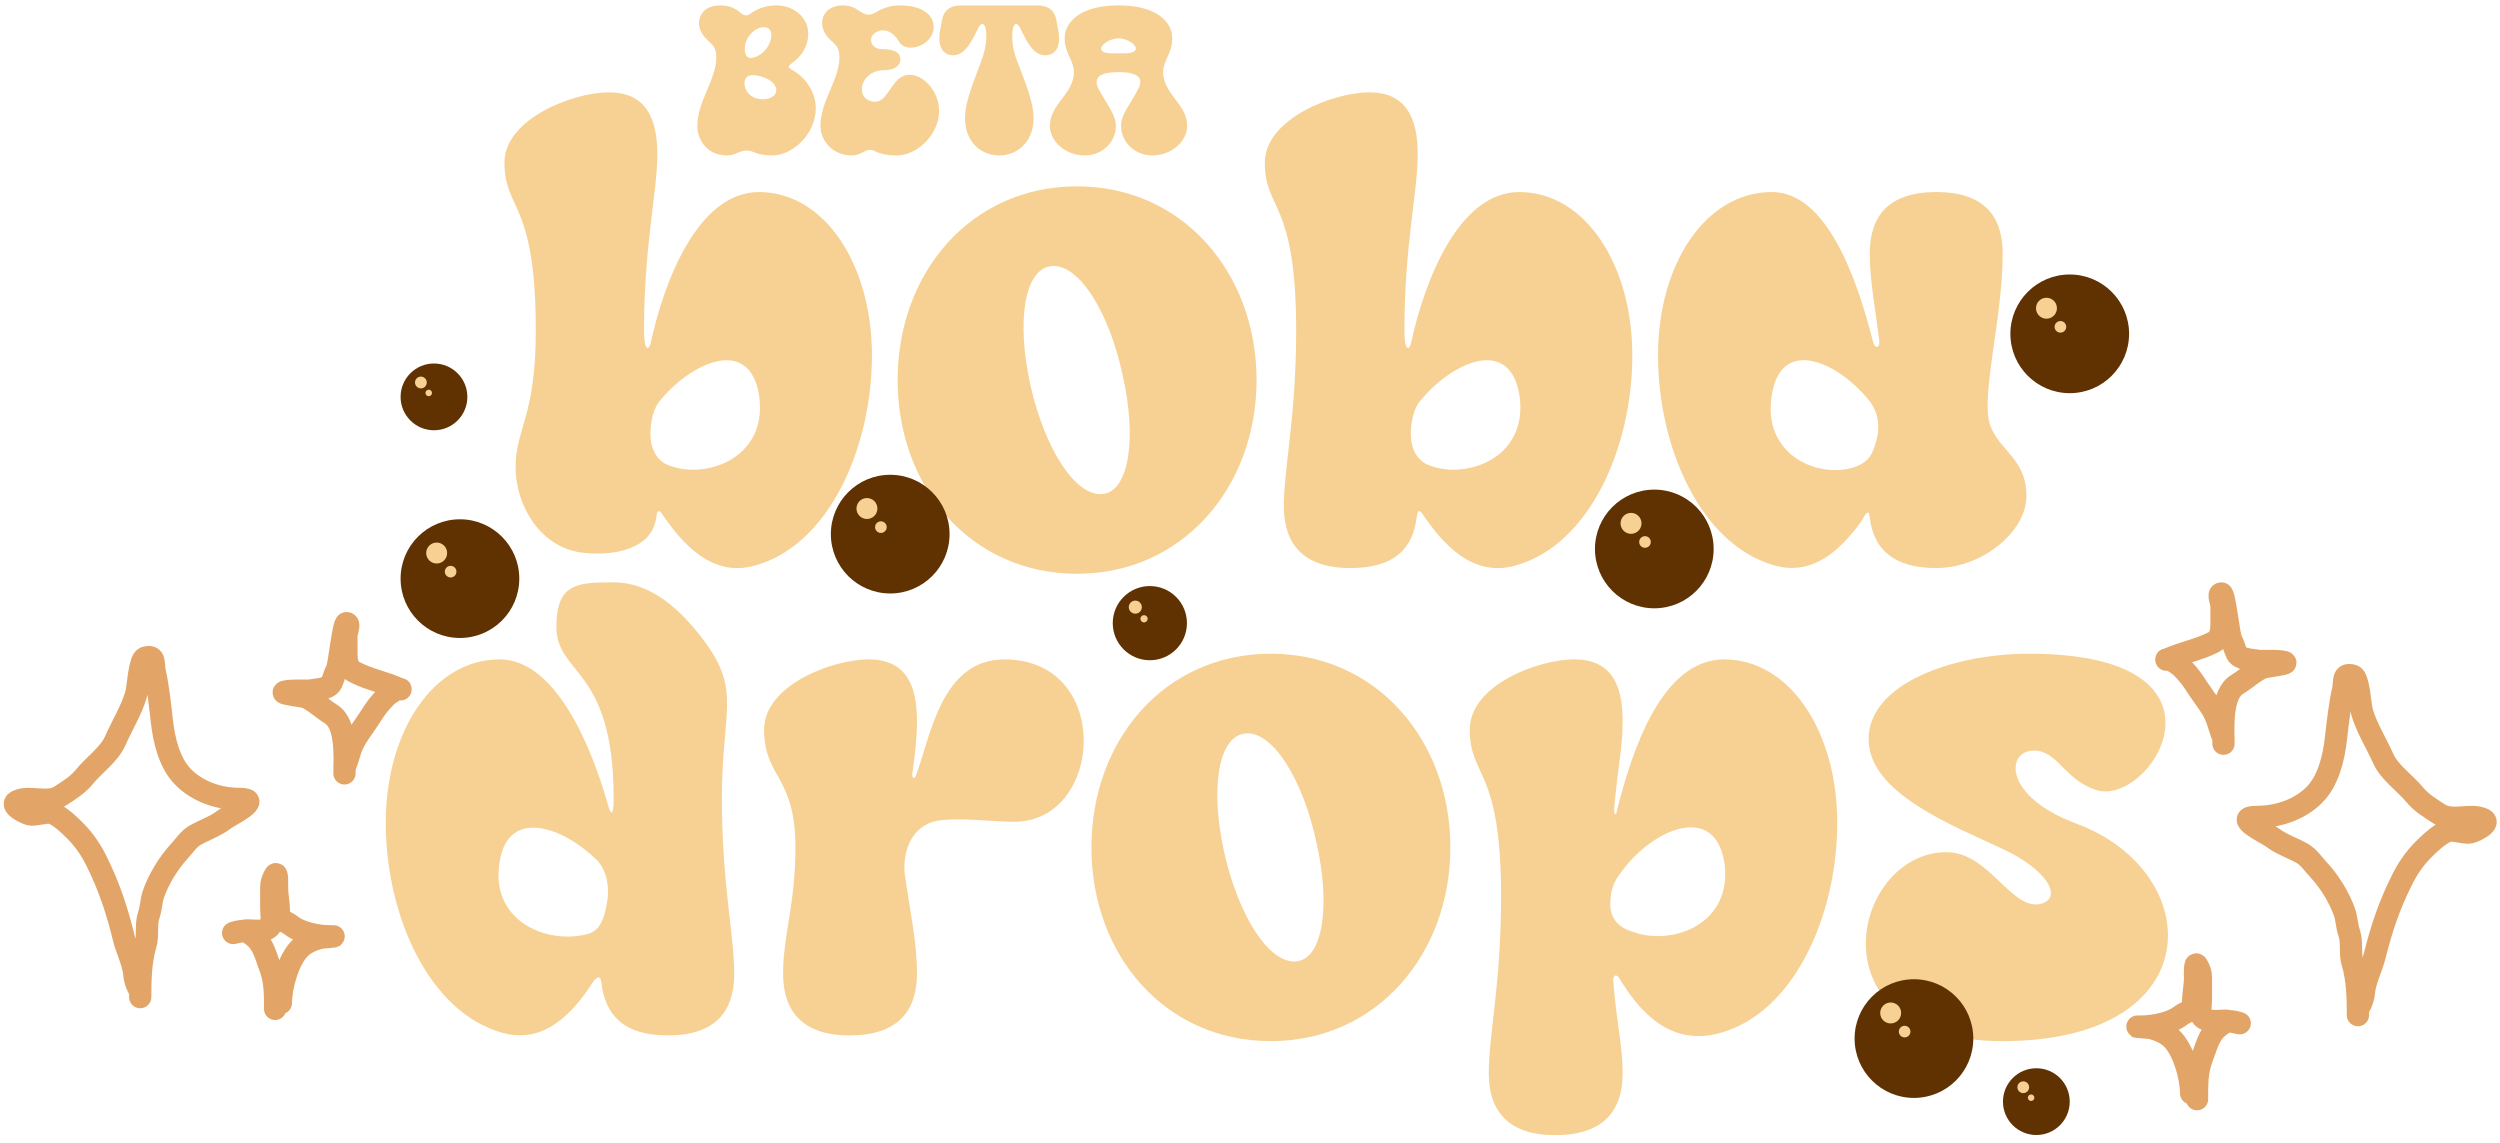
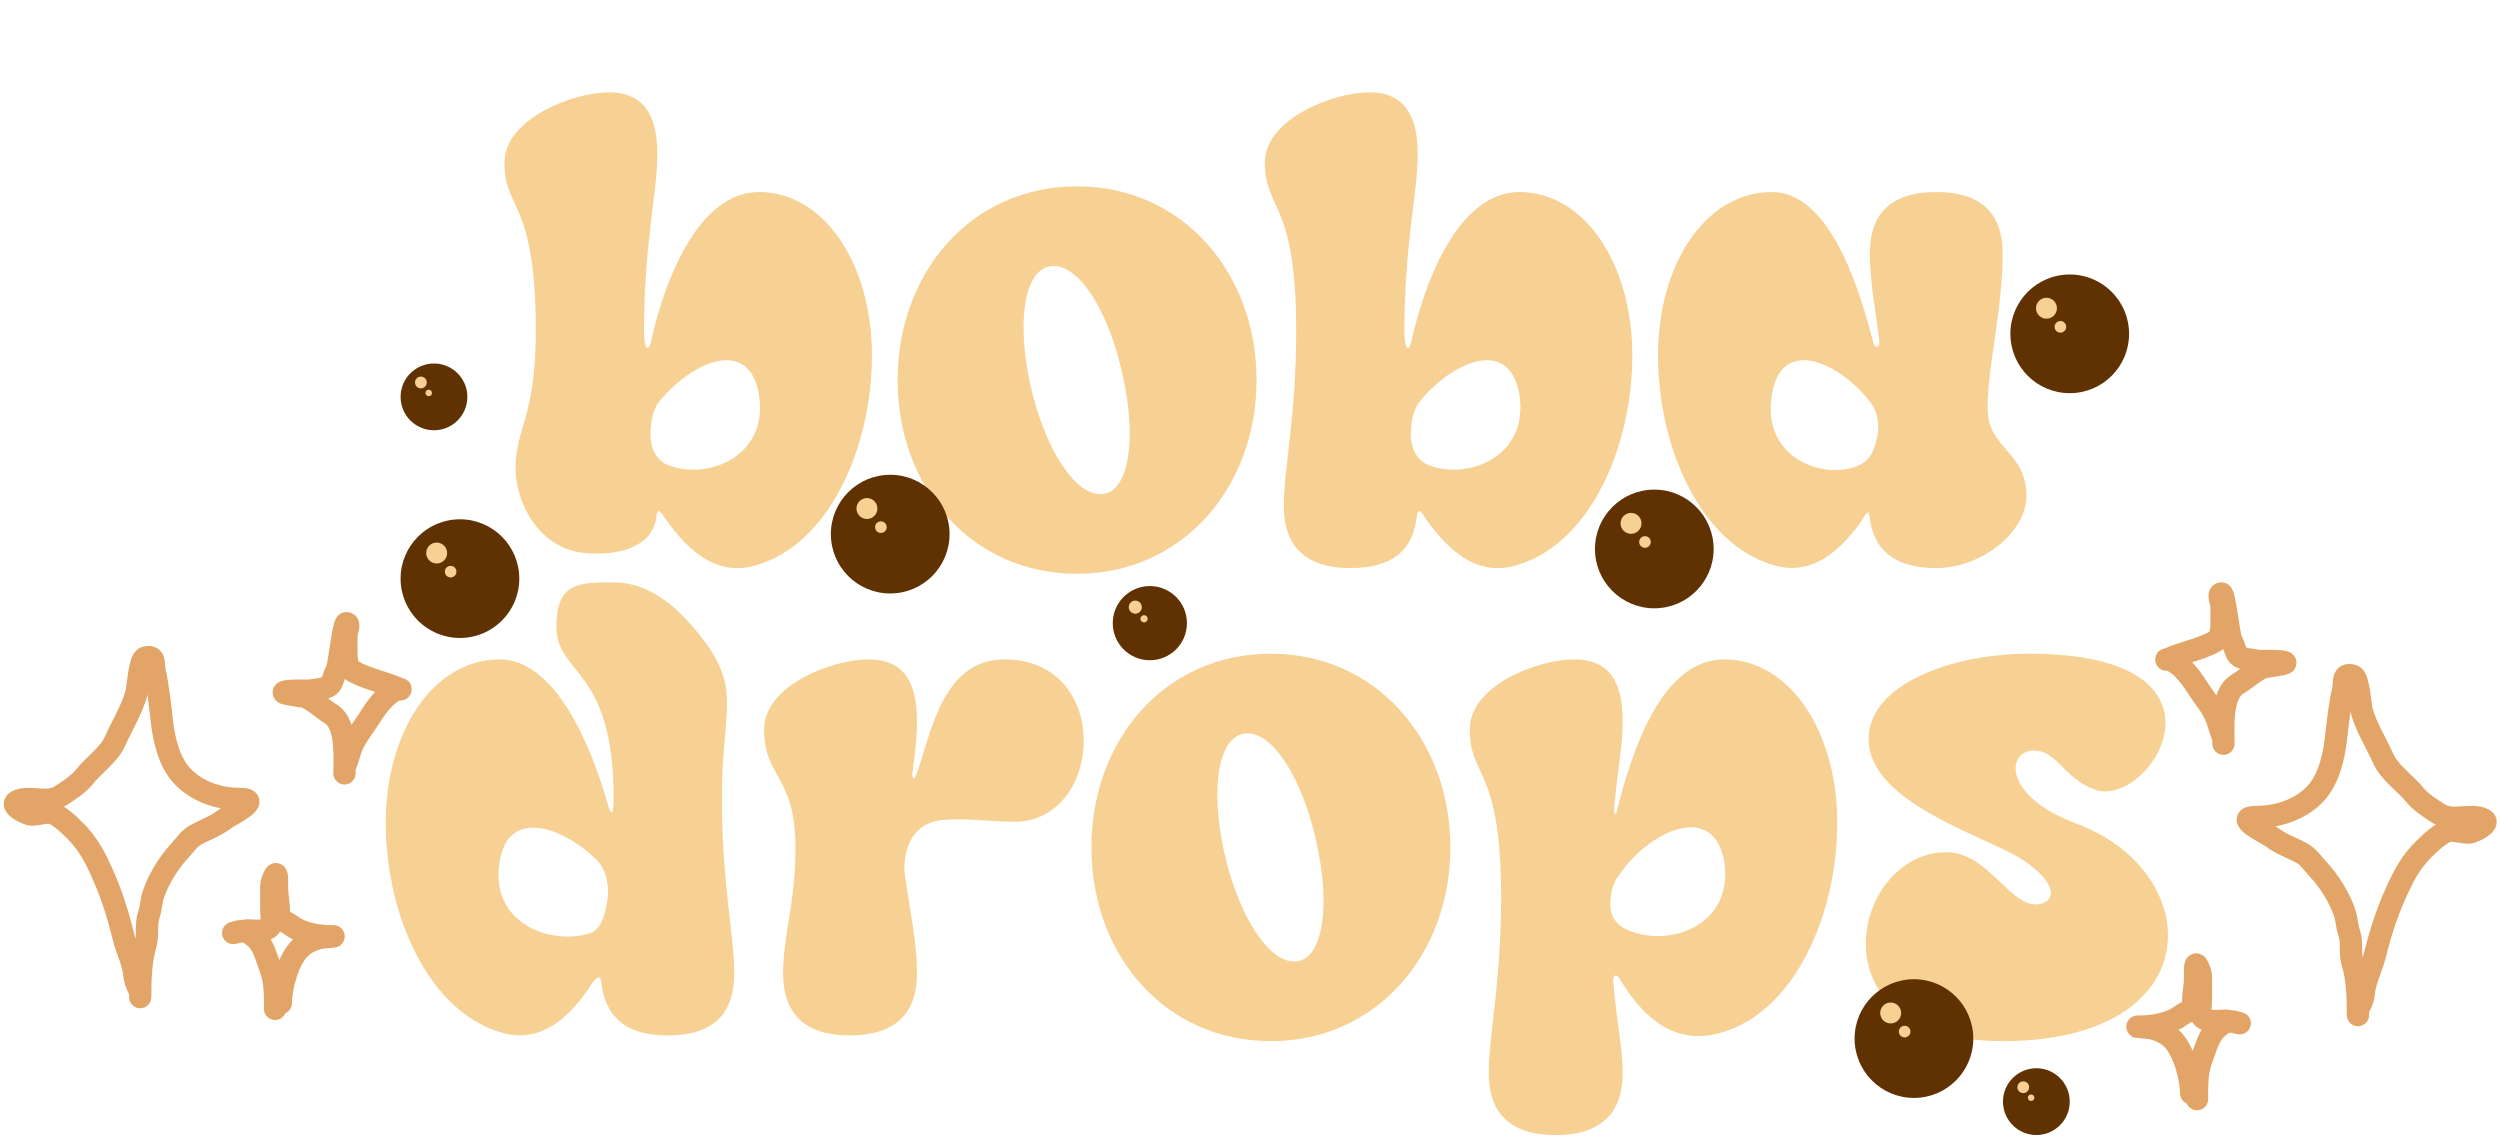
<svg xmlns="http://www.w3.org/2000/svg" width="337" height="154" viewBox="0 0 337 154" fill="none">
  <path d="M95 86.5C99.928 93.154 97.312 95.928 97.312 107.576C97.312 119.224 98.976 126.008 98.976 131.256C98.976 136.376 96.416 139.576 90.016 139.576C84.128 139.576 81.568 136.888 81.056 132.408C80.928 131.256 80.288 131.896 79.904 132.408C77.216 136.632 73.248 140.856 67.616 139.192C57.76 136.376 52 123.32 52 110.904C52 98.616 58.4 88.888 67.36 88.888C74.656 88.888 79.52 99.896 81.952 108.472C82.208 109.496 82.72 110.52 82.72 107.576C82.72 89.912 75 91.028 75 84.5C75 78.612 77.856 78.5 82.72 78.5C87.584 78.5 91.593 81.901 95 86.5ZM67.36 116.152C65.952 124.216 73.888 127.416 79.264 125.88C80.8 125.496 81.44 123.96 81.824 121.656C82.208 119.736 81.824 117.432 80.544 116.024C76.064 111.544 68.512 108.728 67.36 116.152Z" fill="#F6D193" />
  <path d="M135.384 88.888C149.976 88.888 148.824 110.52 136.92 110.776C133.336 110.776 129.496 110.136 126.296 110.648C122.968 111.288 121.688 114.616 121.944 117.688C122.712 123.192 123.608 126.904 123.608 131.256C123.608 136.376 120.92 139.576 114.52 139.576C108.248 139.576 105.56 136.376 105.56 131.256C105.56 126.008 107.224 121.912 107.224 114.232C107.224 104.504 103 104.888 103 98.36C103 92.344 112.216 88.888 117.08 88.888C121.944 88.888 123.608 92.088 123.608 97.208C123.608 99.256 123.352 101.816 122.968 104.376C122.968 104.888 123.224 105.144 123.48 104.504C125.4 99.512 126.808 88.888 135.384 88.888Z" fill="#F6D193" />
  <path d="M171.317 88.12C185.525 88.12 195.509 99.768 195.509 114.232C195.509 128.696 185.525 140.344 171.317 140.344C156.981 140.344 147.125 128.696 147.125 114.232C147.125 99.768 156.981 88.12 171.317 88.12ZM174.773 129.592C178.357 129.208 179.381 122.04 177.461 113.592C175.669 105.144 171.573 98.488 167.861 98.872C164.149 99.256 163.125 106.424 165.045 115C166.965 123.448 171.061 129.976 174.773 129.592Z" fill="#F6D193" />
  <path d="M232.429 88.888C241.261 88.888 247.661 98.616 247.661 110.904C247.661 123.32 241.901 136.376 232.045 139.192C225.133 141.24 220.909 136.248 218.221 131.768C217.837 131.256 217.453 131.512 217.453 132.152C217.965 138.296 218.733 140.984 218.733 144.696C218.733 149.816 216.045 153.016 209.645 153.016C203.373 153.016 200.685 149.816 200.685 144.696C200.685 139.448 202.349 132.536 202.349 120.888C202.349 103.352 198.125 104.888 198.125 98.36C198.125 92.344 207.341 88.888 212.205 88.888C217.069 88.888 218.733 92.088 218.733 97.208C218.733 100.92 218.093 103.096 217.581 109.112C217.581 109.88 217.837 110.008 217.965 109.24C220.013 101.176 223.981 88.888 232.429 88.888ZM217.069 121.912C217.069 124.344 218.861 125.24 220.141 125.624C225.389 127.544 233.709 124.6 232.429 116.152C231.021 108.088 222.701 111.928 218.733 117.304C217.965 118.328 217.069 119.352 217.069 121.912Z" fill="#F6D193" />
  <path d="M279.916 111.032C297.452 117.56 298.092 140.344 269.932 140.344C243.692 140.344 249.58 114.872 262.38 114.872C268.268 114.872 271.212 123.064 275.308 121.784C278.124 120.76 275.564 117.048 270.06 114.488C263.276 111.288 251.884 106.936 251.884 99.64C251.884 92.216 263.148 88.12 273.516 88.12C303.212 88.12 289.772 109.24 282.348 106.424C278.124 104.888 277.356 101.176 274.156 101.176C270.444 101.176 269.932 107.32 279.916 111.032Z" fill="#F6D193" />
  <path d="M102.304 25.888C111.136 25.888 117.536 35.616 117.536 47.904C117.536 60.32 111.776 73.376 101.92 76.192C96.032 77.984 91.936 73.248 89.248 69.28C88.992 68.896 88.608 68.512 88.48 69.664C87.968 74.016 82.801 75.009 78.5 74.5C72.837 73.829 69.5 68.12 69.5 63C69.5 57.752 72.224 56.224 72.224 44.576C72.224 26.912 68 28.448 68 21.92C68 16.032 77.216 12.448 82.08 12.448C86.944 12.448 88.608 15.776 88.608 20.768C88.608 26.016 86.816 32.928 86.816 44.576C86.816 47.392 87.456 47.264 87.712 46.24C89.504 37.92 94.112 25.888 102.304 25.888ZM87.712 59.168C87.84 60.448 88.352 61.728 89.632 62.496C94.624 64.928 103.712 61.984 102.304 53.152C100.896 45.088 92.832 49.056 88.736 54.304C87.84 55.584 87.584 57.76 87.712 59.168Z" fill="#F6D193" />
  <path d="M145.192 25.12C159.4 25.12 169.384 36.768 169.384 51.232C169.384 65.696 159.4 77.344 145.192 77.344C130.856 77.344 121 65.696 121 51.232C121 36.768 130.856 25.12 145.192 25.12ZM148.648 66.592C152.232 66.208 153.256 59.04 151.336 50.592C149.544 42.144 145.448 35.488 141.736 35.872C138.024 36.256 137 43.424 138.92 52C140.84 60.448 144.936 66.976 148.648 66.592Z" fill="#F6D193" />
  <path d="M204.804 25.888C213.636 25.888 220.036 35.616 220.036 47.904C220.036 60.32 214.276 73.376 204.42 76.192C198.532 77.984 194.436 73.248 191.748 69.28C191.492 68.896 191.108 68.512 190.98 69.664C190.468 74.016 187.908 76.576 182.02 76.576C175.748 76.576 173.06 73.376 173.06 68.256C173.06 63.008 174.724 56.224 174.724 44.576C174.724 26.912 170.5 28.448 170.5 21.92C170.5 16.032 179.716 12.448 184.58 12.448C189.444 12.448 191.108 15.776 191.108 20.768C191.108 26.016 189.316 32.928 189.316 44.576C189.316 47.392 189.956 47.264 190.212 46.24C192.004 37.92 196.612 25.888 204.804 25.888ZM190.212 59.168C190.34 60.448 190.852 61.728 192.132 62.496C197.124 64.928 206.212 61.984 204.804 53.152C203.396 45.088 195.332 49.056 191.236 54.304C190.34 55.584 190.084 57.76 190.212 59.168Z" fill="#F6D193" />
  <path d="M269.964 34.208C269.964 43.04 266.892 53.664 268.3 57.376C269.58 60.832 273.164 61.856 273.164 66.848C273.164 71.712 267.148 76.576 261.004 76.576C255.244 76.576 252.556 74.016 252.044 69.792C251.916 68.256 251.276 69.664 250.892 70.304C248.076 74.144 244.364 77.728 239.116 76.192C229.26 73.376 223.5 60.32 223.5 47.904C223.5 35.616 229.9 25.888 238.86 25.888C246.156 25.888 250.252 37.28 252.428 45.856C252.684 47.136 253.452 47.008 253.324 45.856C252.812 41.76 252.044 37.792 252.044 34.208C252.044 29.088 254.604 25.888 261.004 25.888C267.404 25.888 269.964 29.088 269.964 34.208ZM238.86 53.152C237.452 61.088 244.748 64.544 249.868 63.008C252.172 62.24 252.556 60.96 253.068 58.784C253.452 56.864 252.94 55.072 251.788 53.792C247.692 48.8 240.14 45.344 238.86 53.152Z" fill="#F6D193" />
-   <path d="M106.832 9.464C108.368 10.296 109.968 12.216 109.968 14.584C109.968 18.008 106.928 20.952 104.08 20.952C103.312 20.952 102.576 20.856 101.936 20.632C101.328 20.44 100.752 19.96 99.28 20.664C98.928 20.824 98.512 20.952 98 20.952C95.344 20.952 94 18.904 94 16.952C94 13.656 96.56 10.744 96.56 7.704C96.56 5.656 95.248 5.88 94.448 4.152C93.776 2.68 94.576 0.728 97.04 0.728C98.128 0.728 99.024 1.048 99.664 1.592C100.24 2.136 100.656 2.232 101.2 1.816C101.872 1.304 102.992 0.728 104.72 0.728C106.8 0.728 108.944 2.2 108.944 4.536C108.944 6.488 107.856 7.704 106.768 8.504C106.192 8.92 106.128 9.08 106.832 9.464ZM100.56 5.624C100.304 6.36 100.144 8.216 101.68 7.736C103.888 7.032 104.592 4.152 103.408 3.736C102.288 3.352 100.944 4.504 100.56 5.624ZM104.592 12.472C104.912 11.512 103.76 10.392 101.744 10.136C100.144 9.944 100.144 11.416 100.656 12.28C101.584 13.816 104.208 13.624 104.592 12.472ZM120.77 11C123.042 8.248 127.554 12.152 126.402 16.344C125.698 18.904 123.266 20.952 120.866 20.952C119.778 20.952 118.818 20.792 118.082 20.44C117.346 20.056 117.058 20.12 116.034 20.664C115.714 20.824 115.298 20.952 114.818 20.952C112.162 20.952 110.594 18.904 110.594 16.952C110.594 13.656 113.154 10.744 113.154 7.704C113.154 5.656 111.842 5.88 111.042 4.152C110.37 2.68 111.17 0.728 113.634 0.728C114.498 0.728 115.202 1.016 115.778 1.432C116.77 2.136 117.346 2.136 118.242 1.56C119.042 1.08 120.098 0.728 121.314 0.728C124.002 0.728 125.858 1.784 125.858 3.672C125.858 6.072 122.274 7.32 121.25 5.688C120.578 4.568 119.49 3.64 118.146 4.312C116.866 4.984 117.378 6.616 118.818 6.616C120.77 6.616 121.378 7.192 121.378 8.024C121.378 8.888 120.482 9.464 119.17 9.464C116.066 9.464 115.266 12.984 117.282 13.592C119.042 14.168 119.458 12.568 120.77 11ZM142.689 4.312C143.009 6.328 142.273 7.448 140.865 7.448C139.073 7.448 138.113 4.92 137.441 3.64C137.057 2.968 136.449 2.968 136.449 4.92C136.449 5.56 136.513 6.424 136.865 7.544C137.601 9.72 139.329 13.368 139.329 15.896C139.329 19.16 137.121 20.952 134.689 20.952C132.257 20.952 130.081 19.16 130.081 15.896C130.081 13.368 131.809 9.72 132.513 7.544C132.865 6.424 132.961 5.56 132.961 4.92C132.961 2.968 132.321 2.968 131.937 3.64C131.265 4.92 130.305 7.448 128.513 7.448C127.105 7.448 126.401 6.328 126.689 4.312L126.977 2.712C127.201 1.432 128.033 0.728 129.633 0.728H139.745C141.345 0.728 142.177 1.432 142.401 2.712L142.689 4.312ZM157.979 4.696C158.331 7.544 155.995 8.376 157.083 11.192C157.915 13.336 160.027 14.488 160.027 17.016C160.027 19 157.979 20.952 155.323 20.952C152.571 20.952 150.715 18.552 151.195 16.248C151.451 15.064 152.635 13.56 153.403 12.056C154.363 10.296 153.019 9.72 150.779 9.72C148.539 9.72 147.195 10.296 148.123 12.056C148.923 13.56 150.075 15.064 150.331 16.248C150.843 18.552 148.987 20.952 146.235 20.952C143.579 20.952 141.531 19 141.531 17.016C141.531 14.488 143.611 13.336 144.475 11.192C145.563 8.376 143.227 7.544 143.547 4.696C143.739 3.16 145.339 0.728 150.779 0.728C156.219 0.728 157.819 3.16 157.979 4.696ZM151.515 7.192C154.619 7.192 152.571 5.176 150.779 5.176C148.987 5.176 146.939 7.192 150.011 7.192H151.515Z" fill="#F6D193" />
  <circle cx="258" cy="140" r="8" fill="#603101" />
  <circle cx="254.863" cy="136.549" r="1.412" fill="#F6D193" />
  <circle cx="256.745" cy="139.059" r="0.784" fill="#F6D193" />
  <circle cx="120" cy="72" r="8" fill="#603101" />
  <circle cx="116.863" cy="68.549" r="1.412" fill="#F6D193" />
  <circle cx="118.745" cy="71.059" r="0.784" fill="#F6D193" />
  <circle cx="155" cy="84" r="5" fill="#603101" />
  <ellipse cx="153.039" cy="81.843" rx="0.882" ry="0.882" fill="#F6D193" />
  <ellipse cx="154.216" cy="83.412" rx="0.49" ry="0.49" fill="#F6D193" />
  <circle cx="62" cy="78" r="8" fill="#603101" />
  <circle cx="58.863" cy="74.549" r="1.412" fill="#F6D193" />
  <circle cx="60.745" cy="77.059" r="0.784" fill="#F6D193" />
  <circle cx="279" cy="45" r="8" fill="#603101" />
  <circle cx="275.863" cy="41.549" r="1.412" fill="#F6D193" />
  <circle cx="277.745" cy="44.059" r="0.784" fill="#F6D193" />
  <circle cx="223" cy="74" r="8" fill="#603101" />
  <circle cx="219.863" cy="70.549" r="1.412" fill="#F6D193" />
  <circle cx="221.745" cy="73.059" r="0.784" fill="#F6D193" />
  <circle cx="274.5" cy="148.5" r="4.5" fill="#603101" />
  <circle cx="272.735" cy="146.559" r="0.794" fill="#F6D193" />
  <ellipse cx="273.794" cy="147.971" rx="0.441" ry="0.441" fill="#F6D193" />
  <circle cx="58.5" cy="53.5" r="4.5" fill="#603101" />
  <circle cx="56.735" cy="51.559" r="0.794" fill="#F6D193" />
  <ellipse cx="57.794" cy="52.971" rx="0.441" ry="0.441" fill="#F6D193" />
  <path d="M18.9 134.413C18.9 132.109 18.958 129.524 19.622 127.328C20.003 126.067 19.616 124.594 20.069 123.301C20.368 122.448 20.372 121.479 20.661 120.597C21.297 118.653 22.712 116.327 24.095 114.836C24.799 114.077 25.43 113.081 26.303 112.587C27.541 111.887 29.117 111.343 30.2 110.485C30.912 109.921 35.659 107.692 32.278 107.692C29.509 107.692 26.648 106.736 24.673 104.724C22.806 102.823 22.107 99.745 21.815 97.169C21.572 95.019 21.318 92.6 20.848 90.496C20.625 89.495 21.034 88.231 19.564 88.659C18.782 88.887 18.601 92.685 18.366 93.524C17.765 95.668 16.426 97.82 15.523 99.888C14.738 101.688 12.599 103.19 11.367 104.724C10.511 105.789 9.231 106.581 8.105 107.31C6.365 108.438 3.942 107.167 2.275 108.016C1.173 108.577 3.707 109.809 4.223 109.809C5.064 109.809 5.971 109.504 6.691 109.544C7.74 109.604 9.475 111.322 10.198 112.058C11.384 113.266 12.289 114.598 13.055 116.158C14.763 119.637 15.774 122.723 16.692 126.461C17.083 128.053 18.038 129.9 18.121 131.503C18.148 132.039 18.9 134.287 18.9 132.825" stroke="#E2A567" stroke-width="3" stroke-linecap="round" />
  <path d="M37.084 136C37.084 134.086 37.111 132.253 36.42 130.444C35.887 129.048 35.525 127.33 34.342 126.344C33.325 125.497 32.87 125.34 31.744 125.668C30.619 125.995 32.797 125.418 33.331 125.418C34.298 125.418 35.624 125.699 36.362 124.947C36.81 124.491 36.564 123.149 36.564 122.508C36.564 121.538 36.564 120.568 36.564 119.598C36.564 118.951 36.734 118.571 37.026 118.01C37.443 117.208 37.343 119.358 37.343 119.598C37.343 120.712 37.603 121.867 37.603 122.905C37.603 124.213 38.456 124.109 39.292 124.771C40.555 125.772 42.916 126.211 44.487 126.211C46.324 126.211 43.453 126.304 42.914 126.476C41.96 126.781 41.177 127.11 40.461 127.799C38.852 129.346 37.863 133.045 37.863 135.206" stroke="#E2A567" stroke-width="3" stroke-linecap="round" />
  <path d="M46.435 104.253C46.435 102.16 46.799 97.616 44.617 96.258C43.426 95.517 42.452 94.543 41.24 93.994C40.914 93.847 38.238 93.591 38.238 93.348C38.238 92.992 41.54 93.137 41.817 93.083C42.652 92.92 44.262 92.924 44.675 92.084C44.957 91.509 45.082 90.831 45.396 90.291C45.716 89.741 46.266 84 46.695 84C47.263 84 46.695 85.156 46.695 85.734C46.695 86.371 46.695 87.008 46.695 87.645C46.695 88.727 46.654 89.973 47.734 90.555C49.581 91.551 51.811 91.96 53.709 92.819C54.329 93.099 53.908 92.702 53.449 92.936C53 93.165 52.299 93.637 51.948 93.994C51.03 94.93 50.528 95.654 49.812 96.787C48.932 98.181 47.811 99.435 47.272 101.02C46.999 101.824 46.777 102.763 46.435 103.46" stroke="#E2A567" stroke-width="3" stroke-linecap="round" />
  <path d="M317.849 136.839C317.849 134.536 317.79 131.951 317.114 129.755C316.726 128.493 317.121 127.02 316.659 125.728C316.354 124.875 316.35 123.906 316.056 123.023C315.408 121.08 313.967 118.754 312.558 117.262C311.842 116.503 311.199 115.508 310.31 115.013C309.049 114.313 307.444 113.769 306.341 112.912C305.616 112.347 300.782 110.119 304.225 110.119C307.045 110.119 309.958 109.162 311.97 107.15C313.871 105.249 314.583 102.172 314.88 99.596C315.129 97.446 315.387 95.027 315.865 92.923C316.093 91.921 315.676 90.658 317.173 91.086C317.97 91.313 318.153 95.112 318.393 95.951C319.006 98.095 320.369 100.246 321.289 102.315C322.089 104.115 324.267 105.617 325.521 107.15C326.393 108.216 327.696 109.007 328.843 109.737C330.615 110.865 333.083 109.594 334.781 110.442C335.904 111.004 333.322 112.235 332.797 112.235C331.94 112.235 331.017 111.93 330.284 111.971C329.215 112.03 327.448 113.748 326.712 114.484C325.504 115.692 324.582 117.025 323.802 118.585C322.062 122.064 321.033 125.15 320.098 128.888C319.7 130.479 318.727 132.326 318.643 133.929C318.615 134.465 317.849 136.713 317.849 135.252" stroke="#E2A567" stroke-width="3" stroke-linecap="round" />
  <path d="M296.158 148.168C296.158 146.254 296.13 144.422 296.834 142.613C297.377 141.217 297.745 139.498 298.95 138.512C299.985 137.665 300.449 137.508 301.596 137.836C302.742 138.163 300.524 137.586 299.979 137.586C298.995 137.586 297.644 137.867 296.893 137.116C296.436 136.659 296.687 135.317 296.687 134.676C296.687 133.706 296.687 132.736 296.687 131.766C296.687 131.12 296.513 130.739 296.217 130.178C295.792 129.376 295.893 131.526 295.893 131.766C295.893 132.88 295.629 134.035 295.629 135.073C295.629 136.382 294.76 136.277 293.909 136.939C292.622 137.94 290.218 138.38 288.618 138.38C286.747 138.38 289.671 138.472 290.22 138.644C291.192 138.949 291.989 139.278 292.719 139.967C294.356 141.514 295.364 145.213 295.364 147.375" stroke="#E2A567" stroke-width="3" stroke-linecap="round" />
  <path d="M299.725 100.253C299.725 98.16 299.355 93.616 301.577 92.258C302.789 91.517 303.781 90.543 305.016 89.994C305.348 89.847 308.073 89.591 308.073 89.348C308.073 88.992 304.71 89.137 304.428 89.083C303.578 88.92 301.938 88.924 301.518 88.084C301.231 87.509 301.104 86.831 300.783 86.291C300.458 85.741 299.897 80 299.46 80C298.882 80 299.46 81.156 299.46 81.734C299.46 82.371 299.46 83.008 299.46 83.645C299.46 84.727 299.502 85.973 298.402 86.555C296.522 87.551 294.25 87.96 292.317 88.819C291.686 89.099 292.114 88.702 292.582 88.936C293.039 89.165 293.753 89.637 294.111 89.994C295.046 90.93 295.557 91.654 296.286 92.787C297.182 94.181 298.324 95.435 298.873 97.02C299.151 97.824 299.377 98.763 299.725 99.46" stroke="#E2A567" stroke-width="3" stroke-linecap="round" />
</svg>
